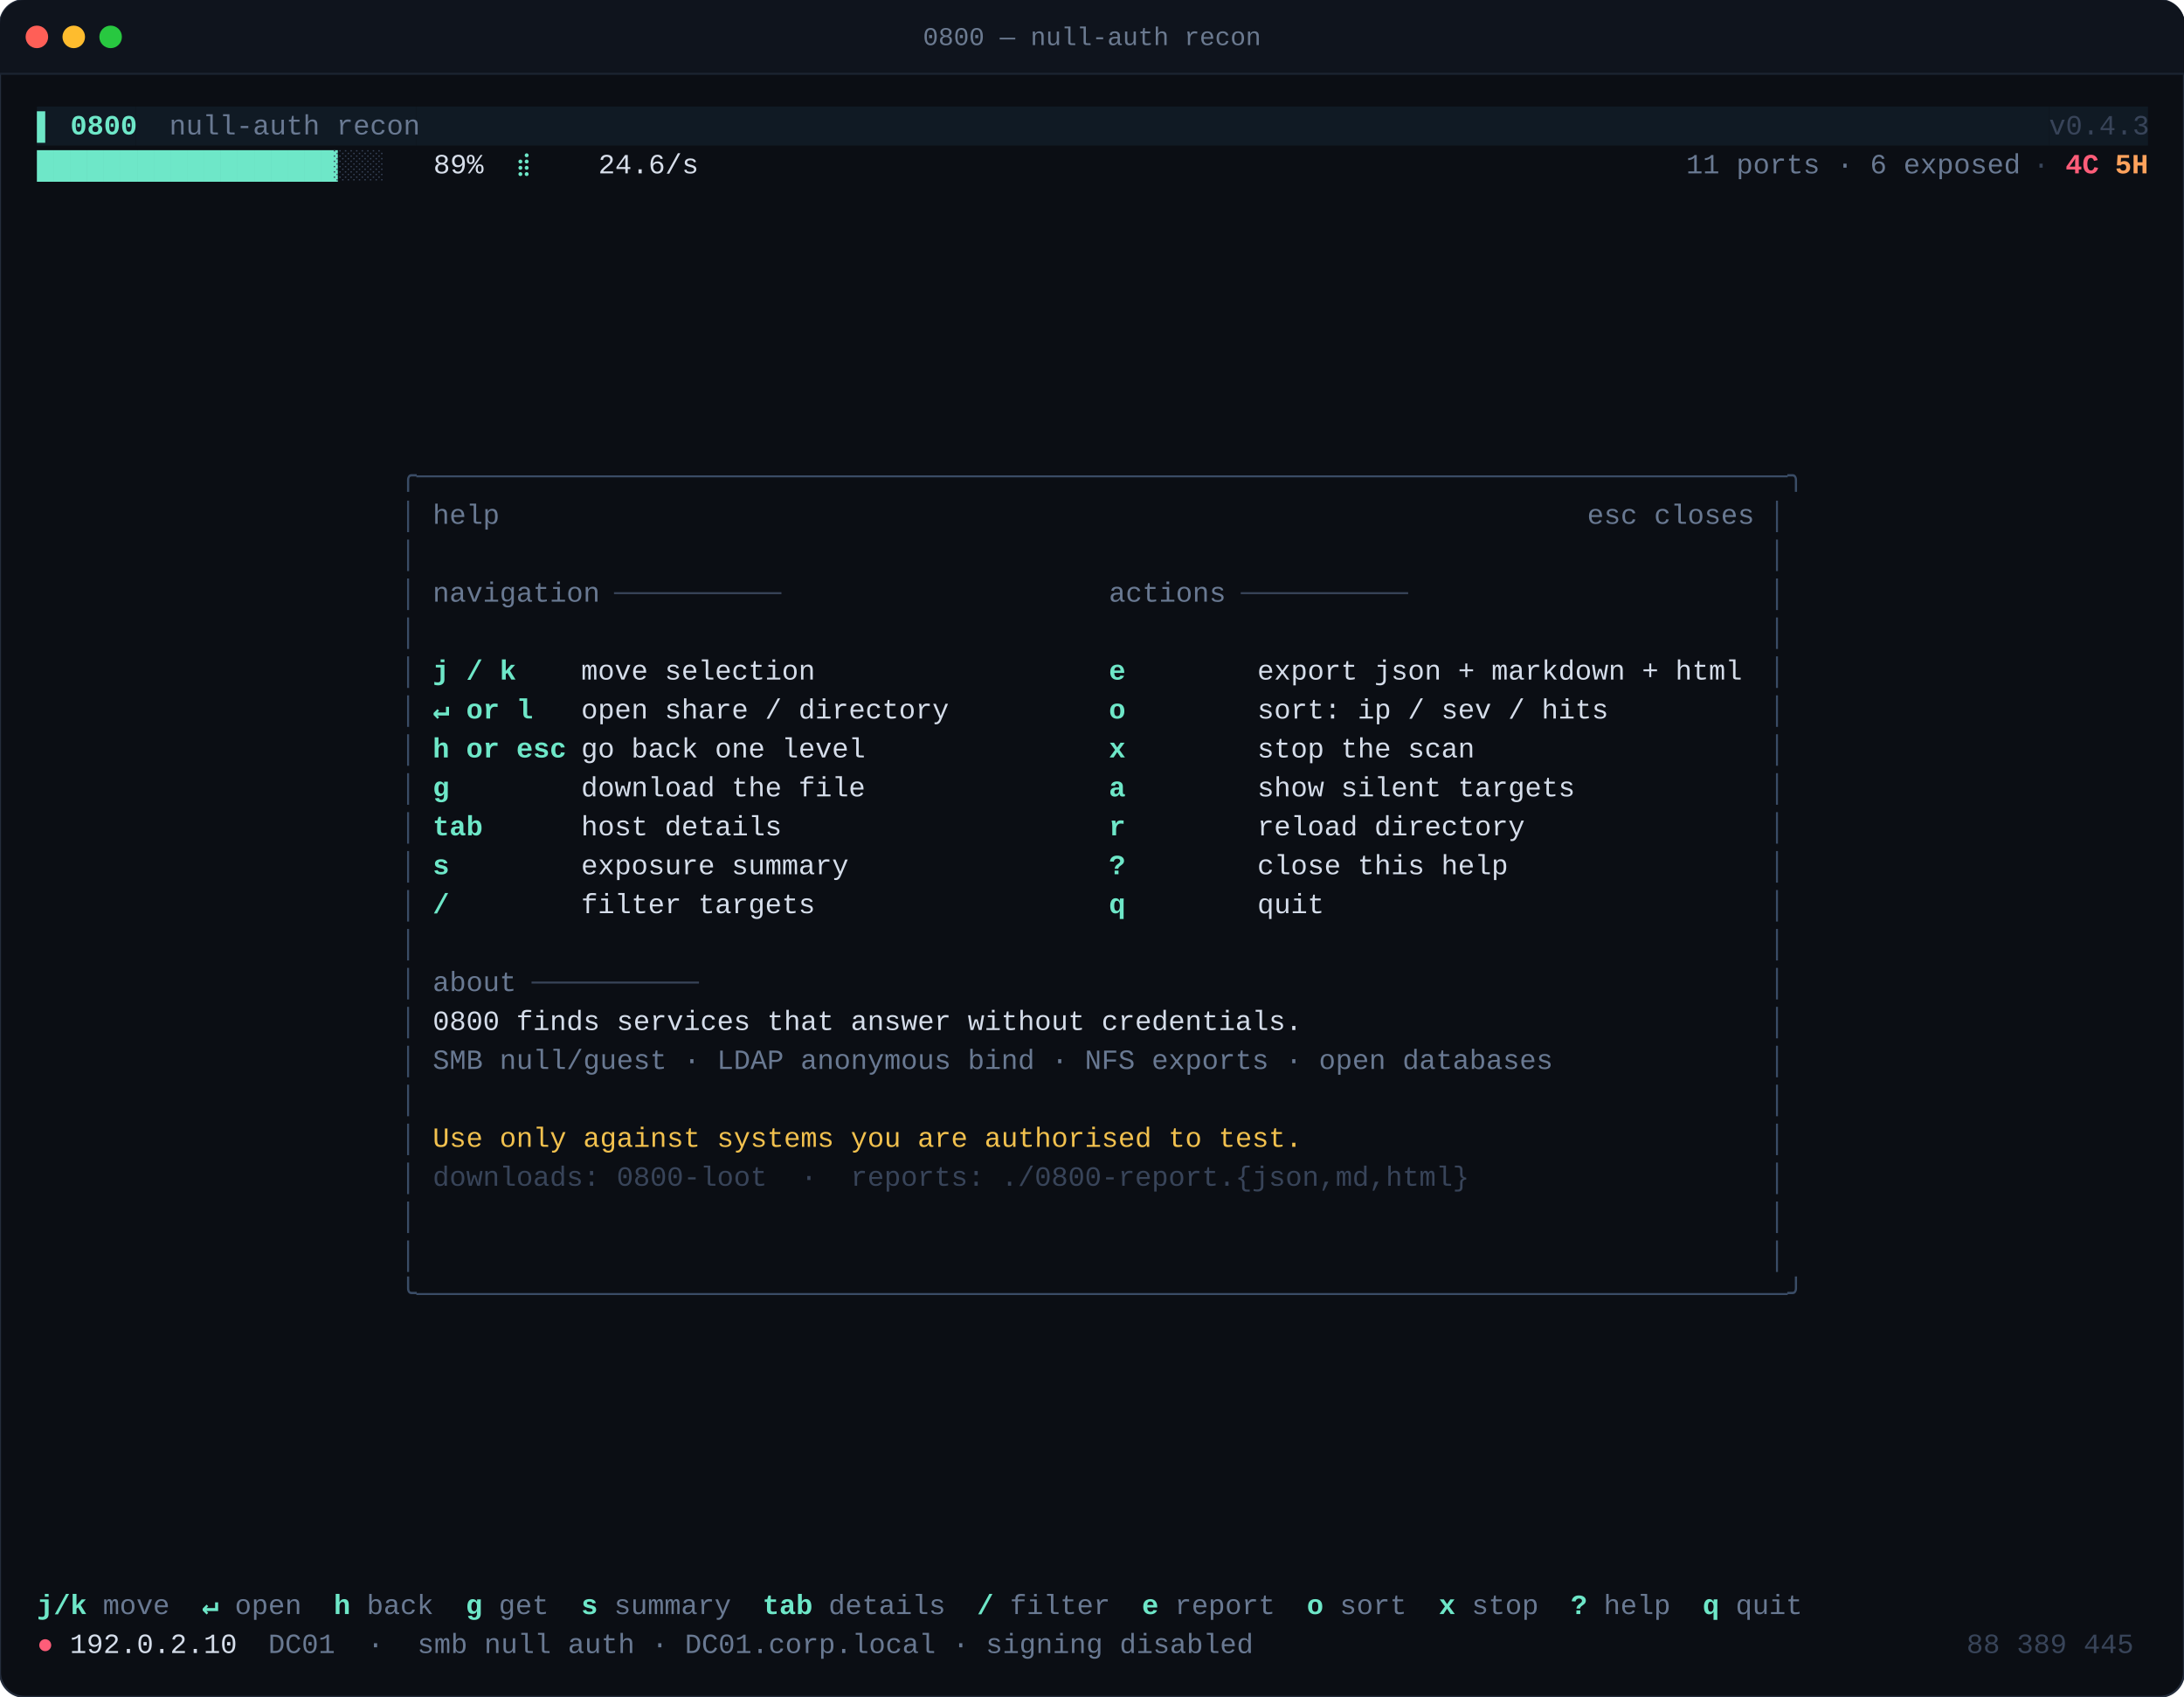
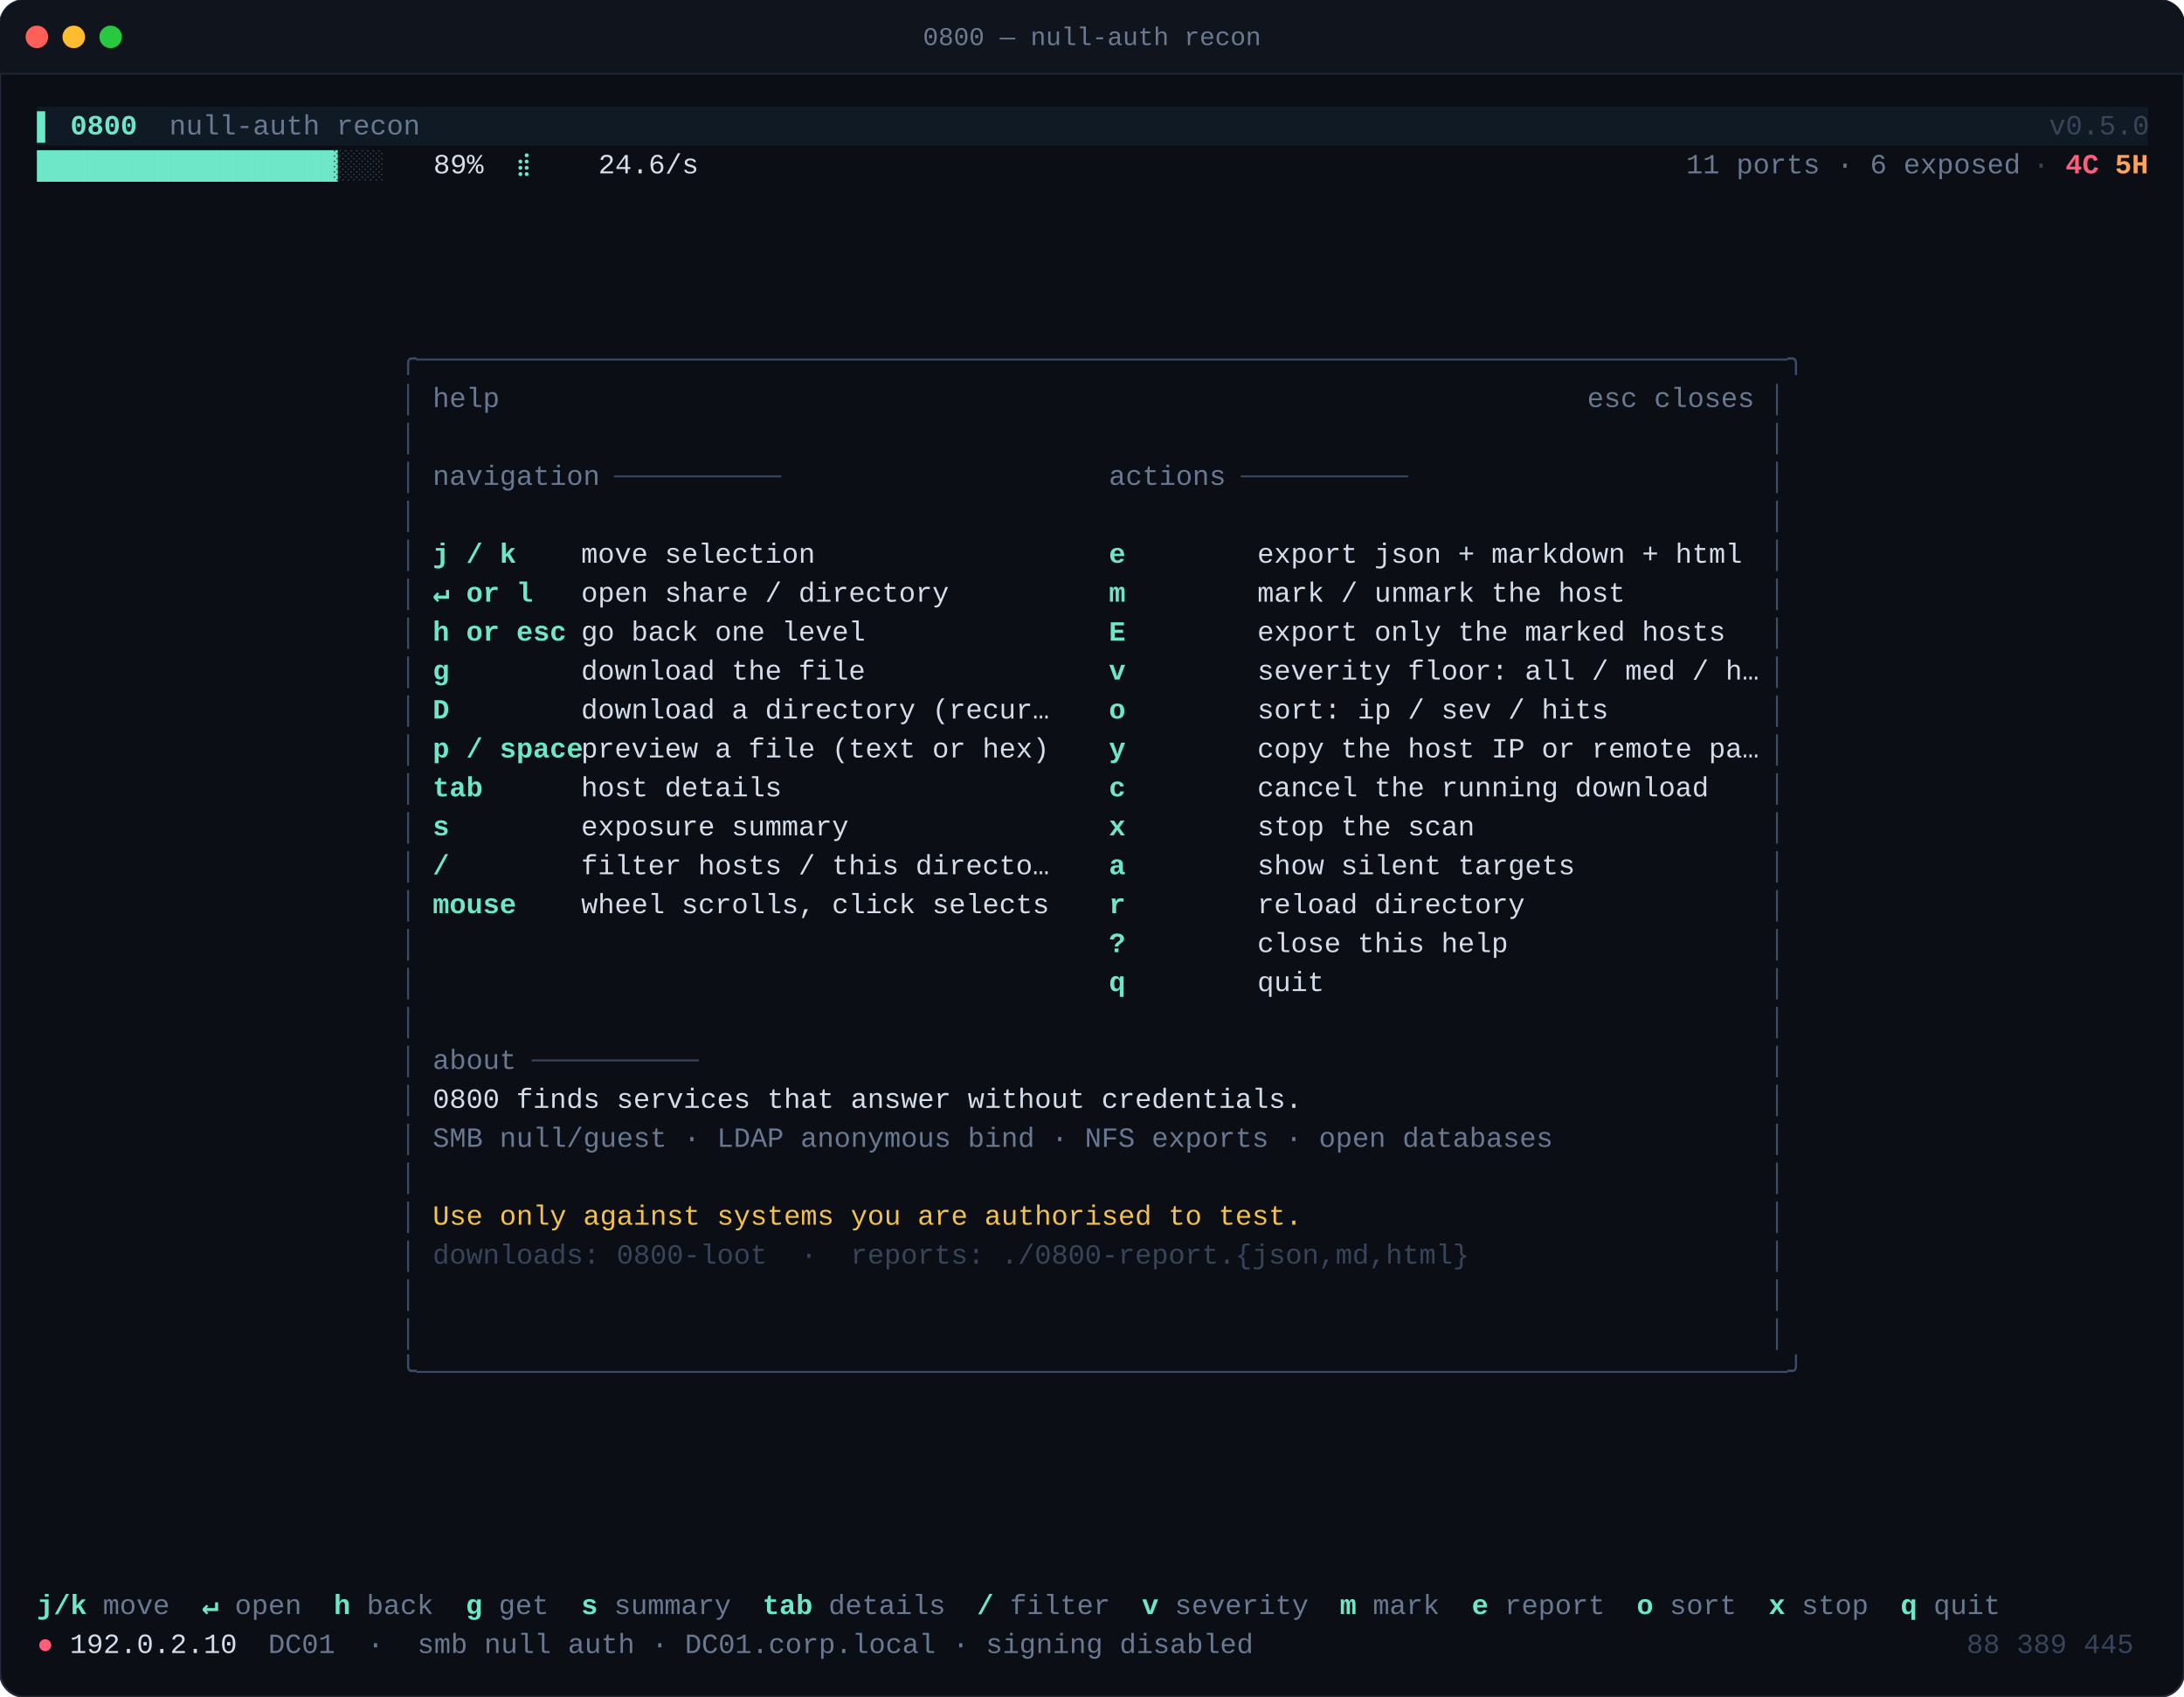
<svg xmlns="http://www.w3.org/2000/svg" width="1066" height="828" viewBox="0 0 1066 828" font-family="'JetBrains Mono','SFMono-Regular',Menlo,Consolas,'Liberation Mono',monospace">
  <defs>
    <clipPath id="c">
      <rect x="0" y="0" width="1066.40" height="828.00" rx="12.00" />
    </clipPath>
  </defs>
  <rect width="1066" height="828" rx="12" fill="#0B0E14" />
  <rect width="1066" height="828" rx="12" fill="#0B0E14" stroke="#242C3B" stroke-width="1" />
  <g clip-path="url(#c)">
    <rect x="0" y="0" width="1066" height="36" fill="#0F141D" />
    <line x1="0" y1="36" x2="1066" y2="36" stroke="#1B2330" />
    <circle cx="18" cy="18" r="5.5" fill="#FF5F57" />
    <circle cx="36" cy="18" r="5.5" fill="#FEBC2E" />
    <circle cx="54" cy="18" r="5.5" fill="#28C840" />
    <text x="533" y="22" fill="#6B7A90" font-size="12.5" text-anchor="middle">0800 — null-auth recon</text>
  </g>
  <g clip-path="url(#c)">
    <rect x="18.00" y="52.00" width="48.30" height="19.00" fill="#101a24" />
    <rect x="66.30" y="52.00" width="136.85" height="19.00" fill="#101a24" />
    <rect x="203.15" y="52.00" width="796.95" height="19.00" fill="#101a24" />
    <rect x="1000.10" y="52.00" width="48.30" height="19.00" fill="#101a24" />
    <text font-size="13.6">
      <tspan x="18.00" y="65.60" fill="#6ee7c8" font-weight="700" textLength="48.30" lengthAdjust="spacingAndGlyphs" xml:space="preserve">▌ 0800</tspan>
      <tspan x="66.30" y="65.60" fill="#697992" textLength="136.85" lengthAdjust="spacingAndGlyphs" xml:space="preserve">  null-auth recon</tspan>
-       <tspan x="1000.10" y="65.60" fill="#384459" textLength="48.30" lengthAdjust="spacingAndGlyphs" xml:space="preserve">v0.4.3</tspan>
+       <tspan x="1000.10" y="65.60" fill="#384459" textLength="48.30" lengthAdjust="spacingAndGlyphs" xml:space="preserve">v0.5.0</tspan>
    </text>
    <text font-size="13.6">
      <tspan x="18.00" y="84.60" fill="#6ee7c8" textLength="144.90" lengthAdjust="spacingAndGlyphs" xml:space="preserve">██████████████████</tspan>
      <tspan x="162.90" y="84.60" fill="#384459" textLength="24.15" lengthAdjust="spacingAndGlyphs" xml:space="preserve">░░░</tspan>
      <tspan x="187.05" y="84.60" fill="#D7DEEA" textLength="64.40" lengthAdjust="spacingAndGlyphs" xml:space="preserve">   89%  </tspan>
      <tspan x="251.45" y="84.60" fill="#6ee7c8" textLength="16.10" lengthAdjust="spacingAndGlyphs" xml:space="preserve">⣾ </tspan>
      <tspan x="267.55" y="84.60" fill="#D7DEEA" textLength="555.45" lengthAdjust="spacingAndGlyphs" xml:space="preserve">   24.6/s                                                            </tspan>
      <tspan x="823.00" y="84.60" fill="#697992" textLength="161.00" lengthAdjust="spacingAndGlyphs" xml:space="preserve">11 ports · 6 exposed</tspan>
      <tspan x="984.00" y="84.60" fill="#384459" textLength="24.15" lengthAdjust="spacingAndGlyphs" xml:space="preserve"> · </tspan>
      <tspan x="1008.15" y="84.60" fill="#ff5d79" font-weight="700" textLength="16.10" lengthAdjust="spacingAndGlyphs" xml:space="preserve">4C</tspan>
      <tspan x="1032.30" y="84.60" fill="#ffa25c" font-weight="700" textLength="16.10" lengthAdjust="spacingAndGlyphs" xml:space="preserve">5H</tspan>
    </text>
    <text font-size="13.6">
-       <tspan x="195.10" y="236.60" fill="#3a4c66" textLength="676.20" lengthAdjust="spacingAndGlyphs" xml:space="preserve">╭──────────────────────────────────────────────────────────────────────────────────╮</tspan>
+       <tspan x="195.10" y="179.60" fill="#3a4c66" textLength="676.20" lengthAdjust="spacingAndGlyphs" xml:space="preserve">╭──────────────────────────────────────────────────────────────────────────────────╮</tspan>
+     </text>
+     <text font-size="13.6">
+       <tspan x="195.10" y="198.60" fill="#3a4c66" textLength="8.05" lengthAdjust="spacingAndGlyphs" xml:space="preserve">│</tspan>
+       <tspan x="211.20" y="198.60" fill="#697992" textLength="32.20" lengthAdjust="spacingAndGlyphs" xml:space="preserve">help</tspan>
+       <tspan x="774.70" y="198.60" fill="#697992" textLength="80.50" lengthAdjust="spacingAndGlyphs" xml:space="preserve">esc closes</tspan>
+       <tspan x="863.25" y="198.60" fill="#3a4c66" textLength="8.05" lengthAdjust="spacingAndGlyphs" xml:space="preserve">│</tspan>
+     </text>
+     <text font-size="13.6">
+       <tspan x="195.10" y="217.60" fill="#3a4c66" textLength="8.05" lengthAdjust="spacingAndGlyphs" xml:space="preserve">│</tspan>
+       <tspan x="863.25" y="217.60" fill="#3a4c66" textLength="8.05" lengthAdjust="spacingAndGlyphs" xml:space="preserve">│</tspan>
+     </text>
+     <text font-size="13.6">
+       <tspan x="195.10" y="236.60" fill="#3a4c66" textLength="8.05" lengthAdjust="spacingAndGlyphs" xml:space="preserve">│</tspan>
+       <tspan x="211.20" y="236.60" fill="#697992" textLength="80.50" lengthAdjust="spacingAndGlyphs" xml:space="preserve">navigation</tspan>
+       <tspan x="299.75" y="236.60" fill="#384459" textLength="80.50" lengthAdjust="spacingAndGlyphs" xml:space="preserve">──────────</tspan>
+       <tspan x="541.25" y="236.60" fill="#697992" textLength="56.35" lengthAdjust="spacingAndGlyphs" xml:space="preserve">actions</tspan>
+       <tspan x="605.65" y="236.60" fill="#384459" textLength="80.50" lengthAdjust="spacingAndGlyphs" xml:space="preserve">──────────</tspan>
+       <tspan x="863.25" y="236.60" fill="#3a4c66" textLength="8.05" lengthAdjust="spacingAndGlyphs" xml:space="preserve">│</tspan>
    </text>
    <text font-size="13.6">
      <tspan x="195.10" y="255.60" fill="#3a4c66" textLength="8.05" lengthAdjust="spacingAndGlyphs" xml:space="preserve">│</tspan>
-       <tspan x="211.20" y="255.60" fill="#697992" textLength="32.20" lengthAdjust="spacingAndGlyphs" xml:space="preserve">help</tspan>
-       <tspan x="774.70" y="255.60" fill="#697992" textLength="80.50" lengthAdjust="spacingAndGlyphs" xml:space="preserve">esc closes</tspan>
      <tspan x="863.25" y="255.60" fill="#3a4c66" textLength="8.05" lengthAdjust="spacingAndGlyphs" xml:space="preserve">│</tspan>
    </text>
    <text font-size="13.6">
      <tspan x="195.10" y="274.60" fill="#3a4c66" textLength="8.05" lengthAdjust="spacingAndGlyphs" xml:space="preserve">│</tspan>
+       <tspan x="211.20" y="274.60" fill="#6ee7c8" font-weight="700" textLength="72.45" lengthAdjust="spacingAndGlyphs" xml:space="preserve">j / k    </tspan>
+       <tspan x="283.65" y="274.60" fill="#d5ddea" textLength="112.70" lengthAdjust="spacingAndGlyphs" xml:space="preserve">move selection</tspan>
+       <tspan x="541.25" y="274.60" fill="#6ee7c8" font-weight="700" textLength="72.45" lengthAdjust="spacingAndGlyphs" xml:space="preserve">e        </tspan>
+       <tspan x="613.70" y="274.60" fill="#d5ddea" textLength="233.45" lengthAdjust="spacingAndGlyphs" xml:space="preserve">export json + markdown + html</tspan>
      <tspan x="863.25" y="274.60" fill="#3a4c66" textLength="8.05" lengthAdjust="spacingAndGlyphs" xml:space="preserve">│</tspan>
    </text>
    <text font-size="13.6">
      <tspan x="195.10" y="293.60" fill="#3a4c66" textLength="8.05" lengthAdjust="spacingAndGlyphs" xml:space="preserve">│</tspan>
-       <tspan x="211.20" y="293.60" fill="#697992" textLength="80.50" lengthAdjust="spacingAndGlyphs" xml:space="preserve">navigation</tspan>
-       <tspan x="299.75" y="293.60" fill="#384459" textLength="80.50" lengthAdjust="spacingAndGlyphs" xml:space="preserve">──────────</tspan>
-       <tspan x="541.25" y="293.60" fill="#697992" textLength="56.35" lengthAdjust="spacingAndGlyphs" xml:space="preserve">actions</tspan>
-       <tspan x="605.65" y="293.60" fill="#384459" textLength="80.50" lengthAdjust="spacingAndGlyphs" xml:space="preserve">──────────</tspan>
+       <tspan x="211.20" y="293.60" fill="#6ee7c8" font-weight="700" textLength="72.45" lengthAdjust="spacingAndGlyphs" xml:space="preserve">↵ or l   </tspan>
+       <tspan x="283.65" y="293.60" fill="#d5ddea" textLength="177.10" lengthAdjust="spacingAndGlyphs" xml:space="preserve">open share / directory</tspan>
+       <tspan x="541.25" y="293.60" fill="#6ee7c8" font-weight="700" textLength="72.45" lengthAdjust="spacingAndGlyphs" xml:space="preserve">m        </tspan>
+       <tspan x="613.70" y="293.60" fill="#d5ddea" textLength="177.10" lengthAdjust="spacingAndGlyphs" xml:space="preserve">mark / unmark the host</tspan>
      <tspan x="863.25" y="293.60" fill="#3a4c66" textLength="8.05" lengthAdjust="spacingAndGlyphs" xml:space="preserve">│</tspan>
    </text>
    <text font-size="13.6">
      <tspan x="195.10" y="312.60" fill="#3a4c66" textLength="8.05" lengthAdjust="spacingAndGlyphs" xml:space="preserve">│</tspan>
+       <tspan x="211.20" y="312.60" fill="#6ee7c8" font-weight="700" textLength="72.45" lengthAdjust="spacingAndGlyphs" xml:space="preserve">h or esc </tspan>
+       <tspan x="283.65" y="312.60" fill="#d5ddea" textLength="136.85" lengthAdjust="spacingAndGlyphs" xml:space="preserve">go back one level</tspan>
+       <tspan x="541.25" y="312.60" fill="#6ee7c8" font-weight="700" textLength="72.45" lengthAdjust="spacingAndGlyphs" xml:space="preserve">E        </tspan>
+       <tspan x="613.70" y="312.60" fill="#d5ddea" textLength="225.40" lengthAdjust="spacingAndGlyphs" xml:space="preserve">export only the marked hosts</tspan>
      <tspan x="863.25" y="312.60" fill="#3a4c66" textLength="8.05" lengthAdjust="spacingAndGlyphs" xml:space="preserve">│</tspan>
    </text>
    <text font-size="13.6">
      <tspan x="195.10" y="331.60" fill="#3a4c66" textLength="8.05" lengthAdjust="spacingAndGlyphs" xml:space="preserve">│</tspan>
-       <tspan x="211.20" y="331.60" fill="#6ee7c8" font-weight="700" textLength="72.45" lengthAdjust="spacingAndGlyphs" xml:space="preserve">j / k    </tspan>
-       <tspan x="283.65" y="331.60" fill="#d5ddea" textLength="112.70" lengthAdjust="spacingAndGlyphs" xml:space="preserve">move selection</tspan>
-       <tspan x="541.25" y="331.60" fill="#6ee7c8" font-weight="700" textLength="72.45" lengthAdjust="spacingAndGlyphs" xml:space="preserve">e        </tspan>
-       <tspan x="613.70" y="331.60" fill="#d5ddea" textLength="233.45" lengthAdjust="spacingAndGlyphs" xml:space="preserve">export json + markdown + html</tspan>
+       <tspan x="211.20" y="331.60" fill="#6ee7c8" font-weight="700" textLength="72.45" lengthAdjust="spacingAndGlyphs" xml:space="preserve">g        </tspan>
+       <tspan x="283.65" y="331.60" fill="#d5ddea" textLength="136.85" lengthAdjust="spacingAndGlyphs" xml:space="preserve">download the file</tspan>
+       <tspan x="541.25" y="331.60" fill="#6ee7c8" font-weight="700" textLength="72.45" lengthAdjust="spacingAndGlyphs" xml:space="preserve">v        </tspan>
+       <tspan x="613.70" y="331.60" fill="#d5ddea" textLength="241.50" lengthAdjust="spacingAndGlyphs" xml:space="preserve">severity floor: all / med / h…</tspan>
      <tspan x="863.25" y="331.60" fill="#3a4c66" textLength="8.05" lengthAdjust="spacingAndGlyphs" xml:space="preserve">│</tspan>
    </text>
    <text font-size="13.6">
      <tspan x="195.10" y="350.60" fill="#3a4c66" textLength="8.05" lengthAdjust="spacingAndGlyphs" xml:space="preserve">│</tspan>
-       <tspan x="211.20" y="350.60" fill="#6ee7c8" font-weight="700" textLength="72.45" lengthAdjust="spacingAndGlyphs" xml:space="preserve">↵ or l   </tspan>
-       <tspan x="283.65" y="350.60" fill="#d5ddea" textLength="177.10" lengthAdjust="spacingAndGlyphs" xml:space="preserve">open share / directory</tspan>
+       <tspan x="211.20" y="350.60" fill="#6ee7c8" font-weight="700" textLength="72.45" lengthAdjust="spacingAndGlyphs" xml:space="preserve">D        </tspan>
+       <tspan x="283.65" y="350.60" fill="#d5ddea" textLength="225.40" lengthAdjust="spacingAndGlyphs" xml:space="preserve">download a directory (recur…</tspan>
      <tspan x="541.25" y="350.60" fill="#6ee7c8" font-weight="700" textLength="72.45" lengthAdjust="spacingAndGlyphs" xml:space="preserve">o        </tspan>
      <tspan x="613.70" y="350.60" fill="#d5ddea" textLength="169.05" lengthAdjust="spacingAndGlyphs" xml:space="preserve">sort: ip / sev / hits</tspan>
      <tspan x="863.25" y="350.60" fill="#3a4c66" textLength="8.05" lengthAdjust="spacingAndGlyphs" xml:space="preserve">│</tspan>
    </text>
    <text font-size="13.6">
      <tspan x="195.10" y="369.60" fill="#3a4c66" textLength="8.05" lengthAdjust="spacingAndGlyphs" xml:space="preserve">│</tspan>
-       <tspan x="211.20" y="369.60" fill="#6ee7c8" font-weight="700" textLength="72.45" lengthAdjust="spacingAndGlyphs" xml:space="preserve">h or esc </tspan>
-       <tspan x="283.65" y="369.60" fill="#d5ddea" textLength="136.85" lengthAdjust="spacingAndGlyphs" xml:space="preserve">go back one level</tspan>
-       <tspan x="541.25" y="369.60" fill="#6ee7c8" font-weight="700" textLength="72.45" lengthAdjust="spacingAndGlyphs" xml:space="preserve">x        </tspan>
-       <tspan x="613.70" y="369.60" fill="#d5ddea" textLength="104.65" lengthAdjust="spacingAndGlyphs" xml:space="preserve">stop the scan</tspan>
+       <tspan x="211.20" y="369.60" fill="#6ee7c8" font-weight="700" textLength="72.45" lengthAdjust="spacingAndGlyphs" xml:space="preserve">p / space</tspan>
+       <tspan x="283.65" y="369.60" fill="#d5ddea" textLength="225.40" lengthAdjust="spacingAndGlyphs" xml:space="preserve">preview a file (text or hex)</tspan>
+       <tspan x="541.25" y="369.60" fill="#6ee7c8" font-weight="700" textLength="72.45" lengthAdjust="spacingAndGlyphs" xml:space="preserve">y        </tspan>
+       <tspan x="613.70" y="369.60" fill="#d5ddea" textLength="241.50" lengthAdjust="spacingAndGlyphs" xml:space="preserve">copy the host IP or remote pa…</tspan>
      <tspan x="863.25" y="369.60" fill="#3a4c66" textLength="8.05" lengthAdjust="spacingAndGlyphs" xml:space="preserve">│</tspan>
    </text>
    <text font-size="13.6">
      <tspan x="195.10" y="388.60" fill="#3a4c66" textLength="8.05" lengthAdjust="spacingAndGlyphs" xml:space="preserve">│</tspan>
-       <tspan x="211.20" y="388.60" fill="#6ee7c8" font-weight="700" textLength="72.45" lengthAdjust="spacingAndGlyphs" xml:space="preserve">g        </tspan>
-       <tspan x="283.65" y="388.60" fill="#d5ddea" textLength="136.85" lengthAdjust="spacingAndGlyphs" xml:space="preserve">download the file</tspan>
-       <tspan x="541.25" y="388.60" fill="#6ee7c8" font-weight="700" textLength="72.45" lengthAdjust="spacingAndGlyphs" xml:space="preserve">a        </tspan>
-       <tspan x="613.70" y="388.60" fill="#d5ddea" textLength="152.95" lengthAdjust="spacingAndGlyphs" xml:space="preserve">show silent targets</tspan>
+       <tspan x="211.20" y="388.60" fill="#6ee7c8" font-weight="700" textLength="72.45" lengthAdjust="spacingAndGlyphs" xml:space="preserve">tab      </tspan>
+       <tspan x="283.65" y="388.60" fill="#d5ddea" textLength="96.60" lengthAdjust="spacingAndGlyphs" xml:space="preserve">host details</tspan>
+       <tspan x="541.25" y="388.60" fill="#6ee7c8" font-weight="700" textLength="72.45" lengthAdjust="spacingAndGlyphs" xml:space="preserve">c        </tspan>
+       <tspan x="613.70" y="388.60" fill="#d5ddea" textLength="217.35" lengthAdjust="spacingAndGlyphs" xml:space="preserve">cancel the running download</tspan>
      <tspan x="863.25" y="388.60" fill="#3a4c66" textLength="8.05" lengthAdjust="spacingAndGlyphs" xml:space="preserve">│</tspan>
    </text>
    <text font-size="13.6">
      <tspan x="195.10" y="407.60" fill="#3a4c66" textLength="8.05" lengthAdjust="spacingAndGlyphs" xml:space="preserve">│</tspan>
-       <tspan x="211.20" y="407.60" fill="#6ee7c8" font-weight="700" textLength="72.45" lengthAdjust="spacingAndGlyphs" xml:space="preserve">tab      </tspan>
-       <tspan x="283.65" y="407.60" fill="#d5ddea" textLength="96.60" lengthAdjust="spacingAndGlyphs" xml:space="preserve">host details</tspan>
-       <tspan x="541.25" y="407.60" fill="#6ee7c8" font-weight="700" textLength="72.45" lengthAdjust="spacingAndGlyphs" xml:space="preserve">r        </tspan>
-       <tspan x="613.70" y="407.60" fill="#d5ddea" textLength="128.80" lengthAdjust="spacingAndGlyphs" xml:space="preserve">reload directory</tspan>
+       <tspan x="211.20" y="407.60" fill="#6ee7c8" font-weight="700" textLength="72.45" lengthAdjust="spacingAndGlyphs" xml:space="preserve">s        </tspan>
+       <tspan x="283.65" y="407.60" fill="#d5ddea" textLength="128.80" lengthAdjust="spacingAndGlyphs" xml:space="preserve">exposure summary</tspan>
+       <tspan x="541.25" y="407.60" fill="#6ee7c8" font-weight="700" textLength="72.45" lengthAdjust="spacingAndGlyphs" xml:space="preserve">x        </tspan>
+       <tspan x="613.70" y="407.60" fill="#d5ddea" textLength="104.65" lengthAdjust="spacingAndGlyphs" xml:space="preserve">stop the scan</tspan>
      <tspan x="863.25" y="407.60" fill="#3a4c66" textLength="8.05" lengthAdjust="spacingAndGlyphs" xml:space="preserve">│</tspan>
    </text>
    <text font-size="13.6">
      <tspan x="195.10" y="426.60" fill="#3a4c66" textLength="8.05" lengthAdjust="spacingAndGlyphs" xml:space="preserve">│</tspan>
-       <tspan x="211.20" y="426.60" fill="#6ee7c8" font-weight="700" textLength="72.45" lengthAdjust="spacingAndGlyphs" xml:space="preserve">s        </tspan>
-       <tspan x="283.65" y="426.60" fill="#d5ddea" textLength="128.80" lengthAdjust="spacingAndGlyphs" xml:space="preserve">exposure summary</tspan>
-       <tspan x="541.25" y="426.60" fill="#6ee7c8" font-weight="700" textLength="72.45" lengthAdjust="spacingAndGlyphs" xml:space="preserve">?        </tspan>
-       <tspan x="613.70" y="426.60" fill="#d5ddea" textLength="120.75" lengthAdjust="spacingAndGlyphs" xml:space="preserve">close this help</tspan>
+       <tspan x="211.20" y="426.60" fill="#6ee7c8" font-weight="700" textLength="72.45" lengthAdjust="spacingAndGlyphs" xml:space="preserve">/        </tspan>
+       <tspan x="283.65" y="426.60" fill="#d5ddea" textLength="225.40" lengthAdjust="spacingAndGlyphs" xml:space="preserve">filter hosts / this directo…</tspan>
+       <tspan x="541.25" y="426.60" fill="#6ee7c8" font-weight="700" textLength="72.45" lengthAdjust="spacingAndGlyphs" xml:space="preserve">a        </tspan>
+       <tspan x="613.70" y="426.60" fill="#d5ddea" textLength="152.95" lengthAdjust="spacingAndGlyphs" xml:space="preserve">show silent targets</tspan>
      <tspan x="863.25" y="426.60" fill="#3a4c66" textLength="8.05" lengthAdjust="spacingAndGlyphs" xml:space="preserve">│</tspan>
    </text>
    <text font-size="13.6">
      <tspan x="195.10" y="445.60" fill="#3a4c66" textLength="8.05" lengthAdjust="spacingAndGlyphs" xml:space="preserve">│</tspan>
-       <tspan x="211.20" y="445.60" fill="#6ee7c8" font-weight="700" textLength="72.45" lengthAdjust="spacingAndGlyphs" xml:space="preserve">/        </tspan>
-       <tspan x="283.65" y="445.60" fill="#d5ddea" textLength="112.70" lengthAdjust="spacingAndGlyphs" xml:space="preserve">filter targets</tspan>
-       <tspan x="541.25" y="445.60" fill="#6ee7c8" font-weight="700" textLength="72.45" lengthAdjust="spacingAndGlyphs" xml:space="preserve">q        </tspan>
-       <tspan x="613.70" y="445.60" fill="#d5ddea" textLength="32.20" lengthAdjust="spacingAndGlyphs" xml:space="preserve">quit</tspan>
+       <tspan x="211.20" y="445.60" fill="#6ee7c8" font-weight="700" textLength="72.45" lengthAdjust="spacingAndGlyphs" xml:space="preserve">mouse    </tspan>
+       <tspan x="283.65" y="445.60" fill="#d5ddea" textLength="225.40" lengthAdjust="spacingAndGlyphs" xml:space="preserve">wheel scrolls, click selects</tspan>
+       <tspan x="541.25" y="445.60" fill="#6ee7c8" font-weight="700" textLength="72.45" lengthAdjust="spacingAndGlyphs" xml:space="preserve">r        </tspan>
+       <tspan x="613.70" y="445.60" fill="#d5ddea" textLength="128.80" lengthAdjust="spacingAndGlyphs" xml:space="preserve">reload directory</tspan>
      <tspan x="863.25" y="445.60" fill="#3a4c66" textLength="8.05" lengthAdjust="spacingAndGlyphs" xml:space="preserve">│</tspan>
    </text>
    <text font-size="13.6">
      <tspan x="195.10" y="464.60" fill="#3a4c66" textLength="8.05" lengthAdjust="spacingAndGlyphs" xml:space="preserve">│</tspan>
+       <tspan x="541.25" y="464.60" fill="#6ee7c8" font-weight="700" textLength="72.45" lengthAdjust="spacingAndGlyphs" xml:space="preserve">?        </tspan>
+       <tspan x="613.70" y="464.60" fill="#d5ddea" textLength="120.75" lengthAdjust="spacingAndGlyphs" xml:space="preserve">close this help</tspan>
      <tspan x="863.25" y="464.60" fill="#3a4c66" textLength="8.05" lengthAdjust="spacingAndGlyphs" xml:space="preserve">│</tspan>
    </text>
    <text font-size="13.6">
      <tspan x="195.10" y="483.60" fill="#3a4c66" textLength="8.05" lengthAdjust="spacingAndGlyphs" xml:space="preserve">│</tspan>
-       <tspan x="211.20" y="483.60" fill="#697992" textLength="40.25" lengthAdjust="spacingAndGlyphs" xml:space="preserve">about</tspan>
-       <tspan x="259.50" y="483.60" fill="#384459" textLength="80.50" lengthAdjust="spacingAndGlyphs" xml:space="preserve">──────────</tspan>
+       <tspan x="541.25" y="483.60" fill="#6ee7c8" font-weight="700" textLength="72.45" lengthAdjust="spacingAndGlyphs" xml:space="preserve">q        </tspan>
+       <tspan x="613.70" y="483.60" fill="#d5ddea" textLength="32.20" lengthAdjust="spacingAndGlyphs" xml:space="preserve">quit</tspan>
      <tspan x="863.25" y="483.60" fill="#3a4c66" textLength="8.05" lengthAdjust="spacingAndGlyphs" xml:space="preserve">│</tspan>
    </text>
    <text font-size="13.6">
      <tspan x="195.10" y="502.60" fill="#3a4c66" textLength="8.05" lengthAdjust="spacingAndGlyphs" xml:space="preserve">│</tspan>
-       <tspan x="211.20" y="502.60" fill="#d5ddea" textLength="418.60" lengthAdjust="spacingAndGlyphs" xml:space="preserve">0800 finds services that answer without credentials.</tspan>
      <tspan x="863.25" y="502.60" fill="#3a4c66" textLength="8.05" lengthAdjust="spacingAndGlyphs" xml:space="preserve">│</tspan>
    </text>
    <text font-size="13.6">
      <tspan x="195.10" y="521.60" fill="#3a4c66" textLength="8.05" lengthAdjust="spacingAndGlyphs" xml:space="preserve">│</tspan>
-       <tspan x="211.20" y="521.60" fill="#697992" textLength="539.35" lengthAdjust="spacingAndGlyphs" xml:space="preserve">SMB null/guest · LDAP anonymous bind · NFS exports · open databases</tspan>
+       <tspan x="211.20" y="521.60" fill="#697992" textLength="40.25" lengthAdjust="spacingAndGlyphs" xml:space="preserve">about</tspan>
+       <tspan x="259.50" y="521.60" fill="#384459" textLength="80.50" lengthAdjust="spacingAndGlyphs" xml:space="preserve">──────────</tspan>
      <tspan x="863.25" y="521.60" fill="#3a4c66" textLength="8.05" lengthAdjust="spacingAndGlyphs" xml:space="preserve">│</tspan>
    </text>
    <text font-size="13.6">
      <tspan x="195.10" y="540.60" fill="#3a4c66" textLength="8.05" lengthAdjust="spacingAndGlyphs" xml:space="preserve">│</tspan>
+       <tspan x="211.20" y="540.60" fill="#d5ddea" textLength="418.60" lengthAdjust="spacingAndGlyphs" xml:space="preserve">0800 finds services that answer without credentials.</tspan>
      <tspan x="863.25" y="540.60" fill="#3a4c66" textLength="8.05" lengthAdjust="spacingAndGlyphs" xml:space="preserve">│</tspan>
    </text>
    <text font-size="13.6">
      <tspan x="195.10" y="559.60" fill="#3a4c66" textLength="8.05" lengthAdjust="spacingAndGlyphs" xml:space="preserve">│</tspan>
-       <tspan x="211.20" y="559.60" fill="#f2c14e" textLength="418.60" lengthAdjust="spacingAndGlyphs" xml:space="preserve">Use only against systems you are authorised to test.</tspan>
+       <tspan x="211.20" y="559.60" fill="#697992" textLength="539.35" lengthAdjust="spacingAndGlyphs" xml:space="preserve">SMB null/guest · LDAP anonymous bind · NFS exports · open databases</tspan>
      <tspan x="863.25" y="559.60" fill="#3a4c66" textLength="8.05" lengthAdjust="spacingAndGlyphs" xml:space="preserve">│</tspan>
    </text>
    <text font-size="13.6">
      <tspan x="195.10" y="578.60" fill="#3a4c66" textLength="8.05" lengthAdjust="spacingAndGlyphs" xml:space="preserve">│</tspan>
-       <tspan x="211.20" y="578.60" fill="#384459" textLength="499.10" lengthAdjust="spacingAndGlyphs" xml:space="preserve">downloads: 0800-loot  ·  reports: ./0800-report.{json,md,html}</tspan>
      <tspan x="863.25" y="578.60" fill="#3a4c66" textLength="8.05" lengthAdjust="spacingAndGlyphs" xml:space="preserve">│</tspan>
    </text>
    <text font-size="13.6">
      <tspan x="195.10" y="597.60" fill="#3a4c66" textLength="8.05" lengthAdjust="spacingAndGlyphs" xml:space="preserve">│</tspan>
+       <tspan x="211.20" y="597.60" fill="#f2c14e" textLength="418.60" lengthAdjust="spacingAndGlyphs" xml:space="preserve">Use only against systems you are authorised to test.</tspan>
      <tspan x="863.25" y="597.60" fill="#3a4c66" textLength="8.05" lengthAdjust="spacingAndGlyphs" xml:space="preserve">│</tspan>
    </text>
    <text font-size="13.6">
      <tspan x="195.10" y="616.60" fill="#3a4c66" textLength="8.05" lengthAdjust="spacingAndGlyphs" xml:space="preserve">│</tspan>
+       <tspan x="211.20" y="616.60" fill="#384459" textLength="499.10" lengthAdjust="spacingAndGlyphs" xml:space="preserve">downloads: 0800-loot  ·  reports: ./0800-report.{json,md,html}</tspan>
      <tspan x="863.25" y="616.60" fill="#3a4c66" textLength="8.05" lengthAdjust="spacingAndGlyphs" xml:space="preserve">│</tspan>
    </text>
    <text font-size="13.6">
-       <tspan x="195.10" y="635.60" fill="#3a4c66" textLength="676.20" lengthAdjust="spacingAndGlyphs" xml:space="preserve">╰──────────────────────────────────────────────────────────────────────────────────╯</tspan>
+       <tspan x="195.10" y="635.60" fill="#3a4c66" textLength="8.05" lengthAdjust="spacingAndGlyphs" xml:space="preserve">│</tspan>
+       <tspan x="863.25" y="635.60" fill="#3a4c66" textLength="8.05" lengthAdjust="spacingAndGlyphs" xml:space="preserve">│</tspan>
+     </text>
+     <text font-size="13.6">
+       <tspan x="195.10" y="654.60" fill="#3a4c66" textLength="8.05" lengthAdjust="spacingAndGlyphs" xml:space="preserve">│</tspan>
+       <tspan x="863.25" y="654.60" fill="#3a4c66" textLength="8.05" lengthAdjust="spacingAndGlyphs" xml:space="preserve">│</tspan>
+     </text>
+     <text font-size="13.6">
+       <tspan x="195.10" y="673.60" fill="#3a4c66" textLength="676.20" lengthAdjust="spacingAndGlyphs" xml:space="preserve">╰──────────────────────────────────────────────────────────────────────────────────╯</tspan>
    </text>
    <text font-size="13.6">
      <tspan x="18.00" y="787.60" fill="#6ee7c8" font-weight="700" textLength="24.15" lengthAdjust="spacingAndGlyphs" xml:space="preserve">j/k</tspan>
      <tspan x="50.20" y="787.60" fill="#697992" textLength="32.20" lengthAdjust="spacingAndGlyphs" xml:space="preserve">move</tspan>
      <tspan x="98.50" y="787.60" fill="#6ee7c8" font-weight="700" textLength="8.05" lengthAdjust="spacingAndGlyphs" xml:space="preserve">↵</tspan>
      <tspan x="114.60" y="787.60" fill="#697992" textLength="32.20" lengthAdjust="spacingAndGlyphs" xml:space="preserve">open</tspan>
      <tspan x="162.90" y="787.60" fill="#6ee7c8" font-weight="700" textLength="8.05" lengthAdjust="spacingAndGlyphs" xml:space="preserve">h</tspan>
      <tspan x="179.00" y="787.60" fill="#697992" textLength="32.20" lengthAdjust="spacingAndGlyphs" xml:space="preserve">back</tspan>
      <tspan x="227.30" y="787.60" fill="#6ee7c8" font-weight="700" textLength="8.05" lengthAdjust="spacingAndGlyphs" xml:space="preserve">g</tspan>
      <tspan x="243.40" y="787.60" fill="#697992" textLength="24.15" lengthAdjust="spacingAndGlyphs" xml:space="preserve">get</tspan>
      <tspan x="283.65" y="787.60" fill="#6ee7c8" font-weight="700" textLength="8.05" lengthAdjust="spacingAndGlyphs" xml:space="preserve">s</tspan>
      <tspan x="299.75" y="787.60" fill="#697992" textLength="56.35" lengthAdjust="spacingAndGlyphs" xml:space="preserve">summary</tspan>
      <tspan x="372.20" y="787.60" fill="#6ee7c8" font-weight="700" textLength="24.15" lengthAdjust="spacingAndGlyphs" xml:space="preserve">tab</tspan>
      <tspan x="404.40" y="787.60" fill="#697992" textLength="56.35" lengthAdjust="spacingAndGlyphs" xml:space="preserve">details</tspan>
      <tspan x="476.85" y="787.60" fill="#6ee7c8" font-weight="700" textLength="8.05" lengthAdjust="spacingAndGlyphs" xml:space="preserve">/</tspan>
      <tspan x="492.95" y="787.60" fill="#697992" textLength="48.30" lengthAdjust="spacingAndGlyphs" xml:space="preserve">filter</tspan>
-       <tspan x="557.35" y="787.60" fill="#6ee7c8" font-weight="700" textLength="8.05" lengthAdjust="spacingAndGlyphs" xml:space="preserve">e</tspan>
-       <tspan x="573.45" y="787.60" fill="#697992" textLength="48.30" lengthAdjust="spacingAndGlyphs" xml:space="preserve">report</tspan>
-       <tspan x="637.85" y="787.60" fill="#6ee7c8" font-weight="700" textLength="8.05" lengthAdjust="spacingAndGlyphs" xml:space="preserve">o</tspan>
-       <tspan x="653.95" y="787.60" fill="#697992" textLength="32.20" lengthAdjust="spacingAndGlyphs" xml:space="preserve">sort</tspan>
-       <tspan x="702.25" y="787.60" fill="#6ee7c8" font-weight="700" textLength="8.05" lengthAdjust="spacingAndGlyphs" xml:space="preserve">x</tspan>
-       <tspan x="718.35" y="787.60" fill="#697992" textLength="32.20" lengthAdjust="spacingAndGlyphs" xml:space="preserve">stop</tspan>
-       <tspan x="766.65" y="787.60" fill="#6ee7c8" font-weight="700" textLength="8.05" lengthAdjust="spacingAndGlyphs" xml:space="preserve">?</tspan>
-       <tspan x="782.75" y="787.60" fill="#697992" textLength="32.20" lengthAdjust="spacingAndGlyphs" xml:space="preserve">help</tspan>
-       <tspan x="831.05" y="787.60" fill="#6ee7c8" font-weight="700" textLength="8.05" lengthAdjust="spacingAndGlyphs" xml:space="preserve">q</tspan>
-       <tspan x="847.15" y="787.60" fill="#697992" textLength="32.20" lengthAdjust="spacingAndGlyphs" xml:space="preserve">quit</tspan>
+       <tspan x="557.35" y="787.60" fill="#6ee7c8" font-weight="700" textLength="8.05" lengthAdjust="spacingAndGlyphs" xml:space="preserve">v</tspan>
+       <tspan x="573.45" y="787.60" fill="#697992" textLength="64.40" lengthAdjust="spacingAndGlyphs" xml:space="preserve">severity</tspan>
+       <tspan x="653.95" y="787.60" fill="#6ee7c8" font-weight="700" textLength="8.05" lengthAdjust="spacingAndGlyphs" xml:space="preserve">m</tspan>
+       <tspan x="670.05" y="787.60" fill="#697992" textLength="32.20" lengthAdjust="spacingAndGlyphs" xml:space="preserve">mark</tspan>
+       <tspan x="718.35" y="787.60" fill="#6ee7c8" font-weight="700" textLength="8.05" lengthAdjust="spacingAndGlyphs" xml:space="preserve">e</tspan>
+       <tspan x="734.45" y="787.60" fill="#697992" textLength="48.30" lengthAdjust="spacingAndGlyphs" xml:space="preserve">report</tspan>
+       <tspan x="798.85" y="787.60" fill="#6ee7c8" font-weight="700" textLength="8.05" lengthAdjust="spacingAndGlyphs" xml:space="preserve">o</tspan>
+       <tspan x="814.95" y="787.60" fill="#697992" textLength="32.20" lengthAdjust="spacingAndGlyphs" xml:space="preserve">sort</tspan>
+       <tspan x="863.25" y="787.60" fill="#6ee7c8" font-weight="700" textLength="8.05" lengthAdjust="spacingAndGlyphs" xml:space="preserve">x</tspan>
+       <tspan x="879.35" y="787.60" fill="#697992" textLength="32.20" lengthAdjust="spacingAndGlyphs" xml:space="preserve">stop</tspan>
+       <tspan x="927.65" y="787.60" fill="#6ee7c8" font-weight="700" textLength="8.05" lengthAdjust="spacingAndGlyphs" xml:space="preserve">q</tspan>
+       <tspan x="943.75" y="787.60" fill="#697992" textLength="32.20" lengthAdjust="spacingAndGlyphs" xml:space="preserve">quit</tspan>
    </text>
    <text font-size="13.6">
      <tspan x="18.00" y="806.60" fill="#ff5d79" textLength="8.05" lengthAdjust="spacingAndGlyphs" xml:space="preserve">●</tspan>
      <tspan x="34.10" y="806.60" fill="#d5ddea" textLength="80.50" lengthAdjust="spacingAndGlyphs" xml:space="preserve">192.0.2.10</tspan>
      <tspan x="114.60" y="806.60" fill="#697992" textLength="48.30" lengthAdjust="spacingAndGlyphs" xml:space="preserve">  DC01</tspan>
      <tspan x="162.90" y="806.60" fill="#697992" textLength="442.75" lengthAdjust="spacingAndGlyphs" xml:space="preserve">  ·  smb null auth · DC01.corp.local · signing disabled</tspan>
      <tspan x="959.85" y="806.60" fill="#384459" textLength="88.55" lengthAdjust="spacingAndGlyphs" xml:space="preserve">88 389 445 </tspan>
    </text>
  </g>
</svg>
